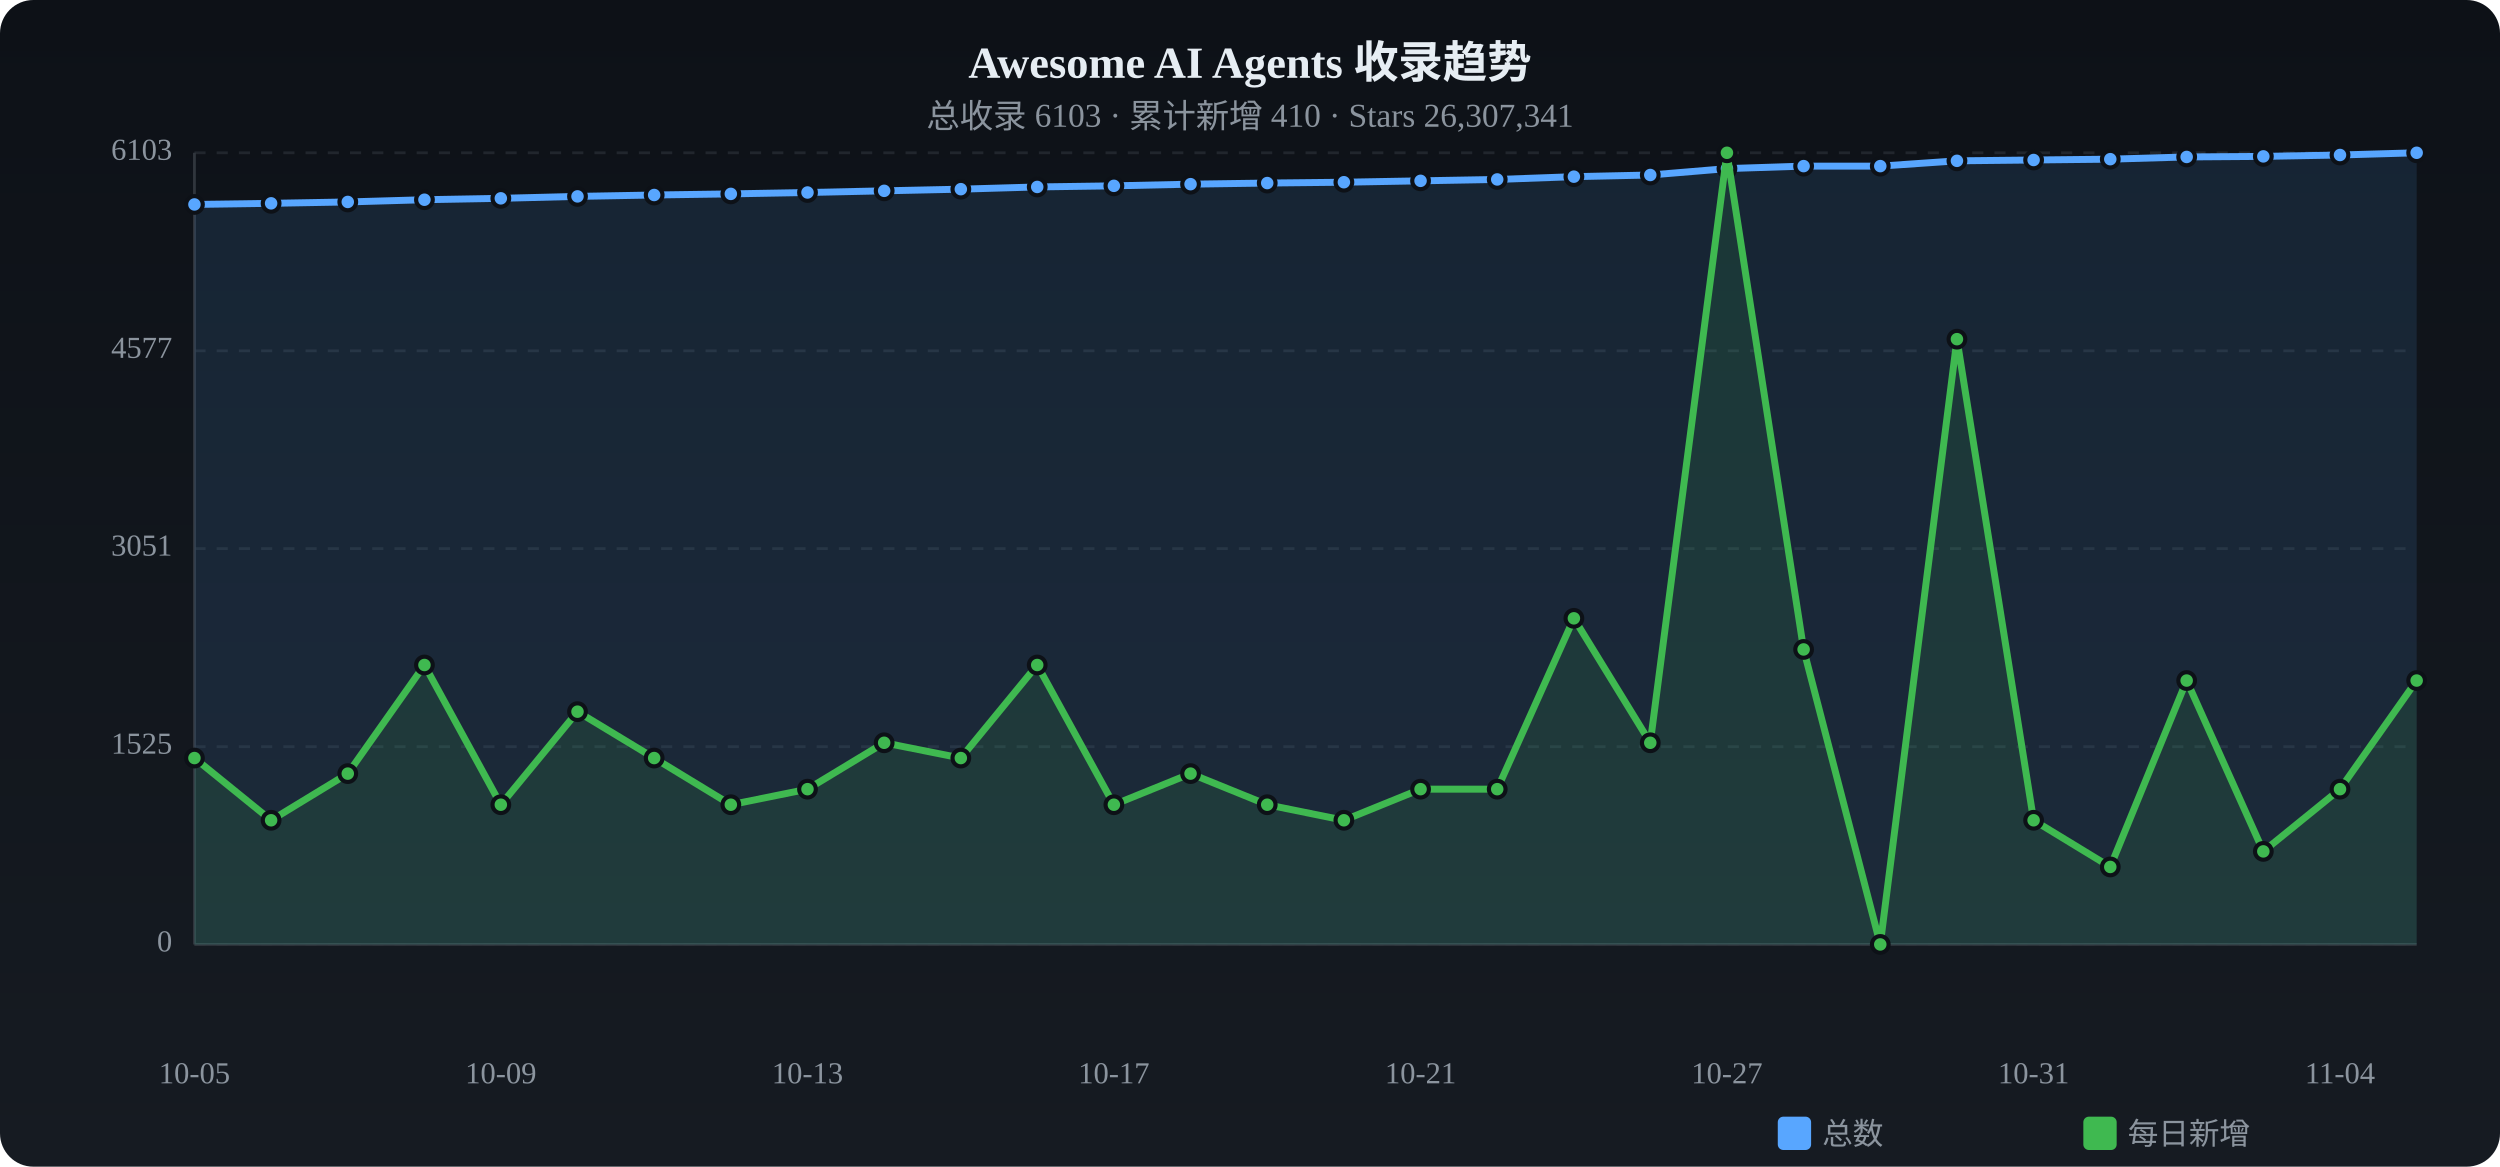
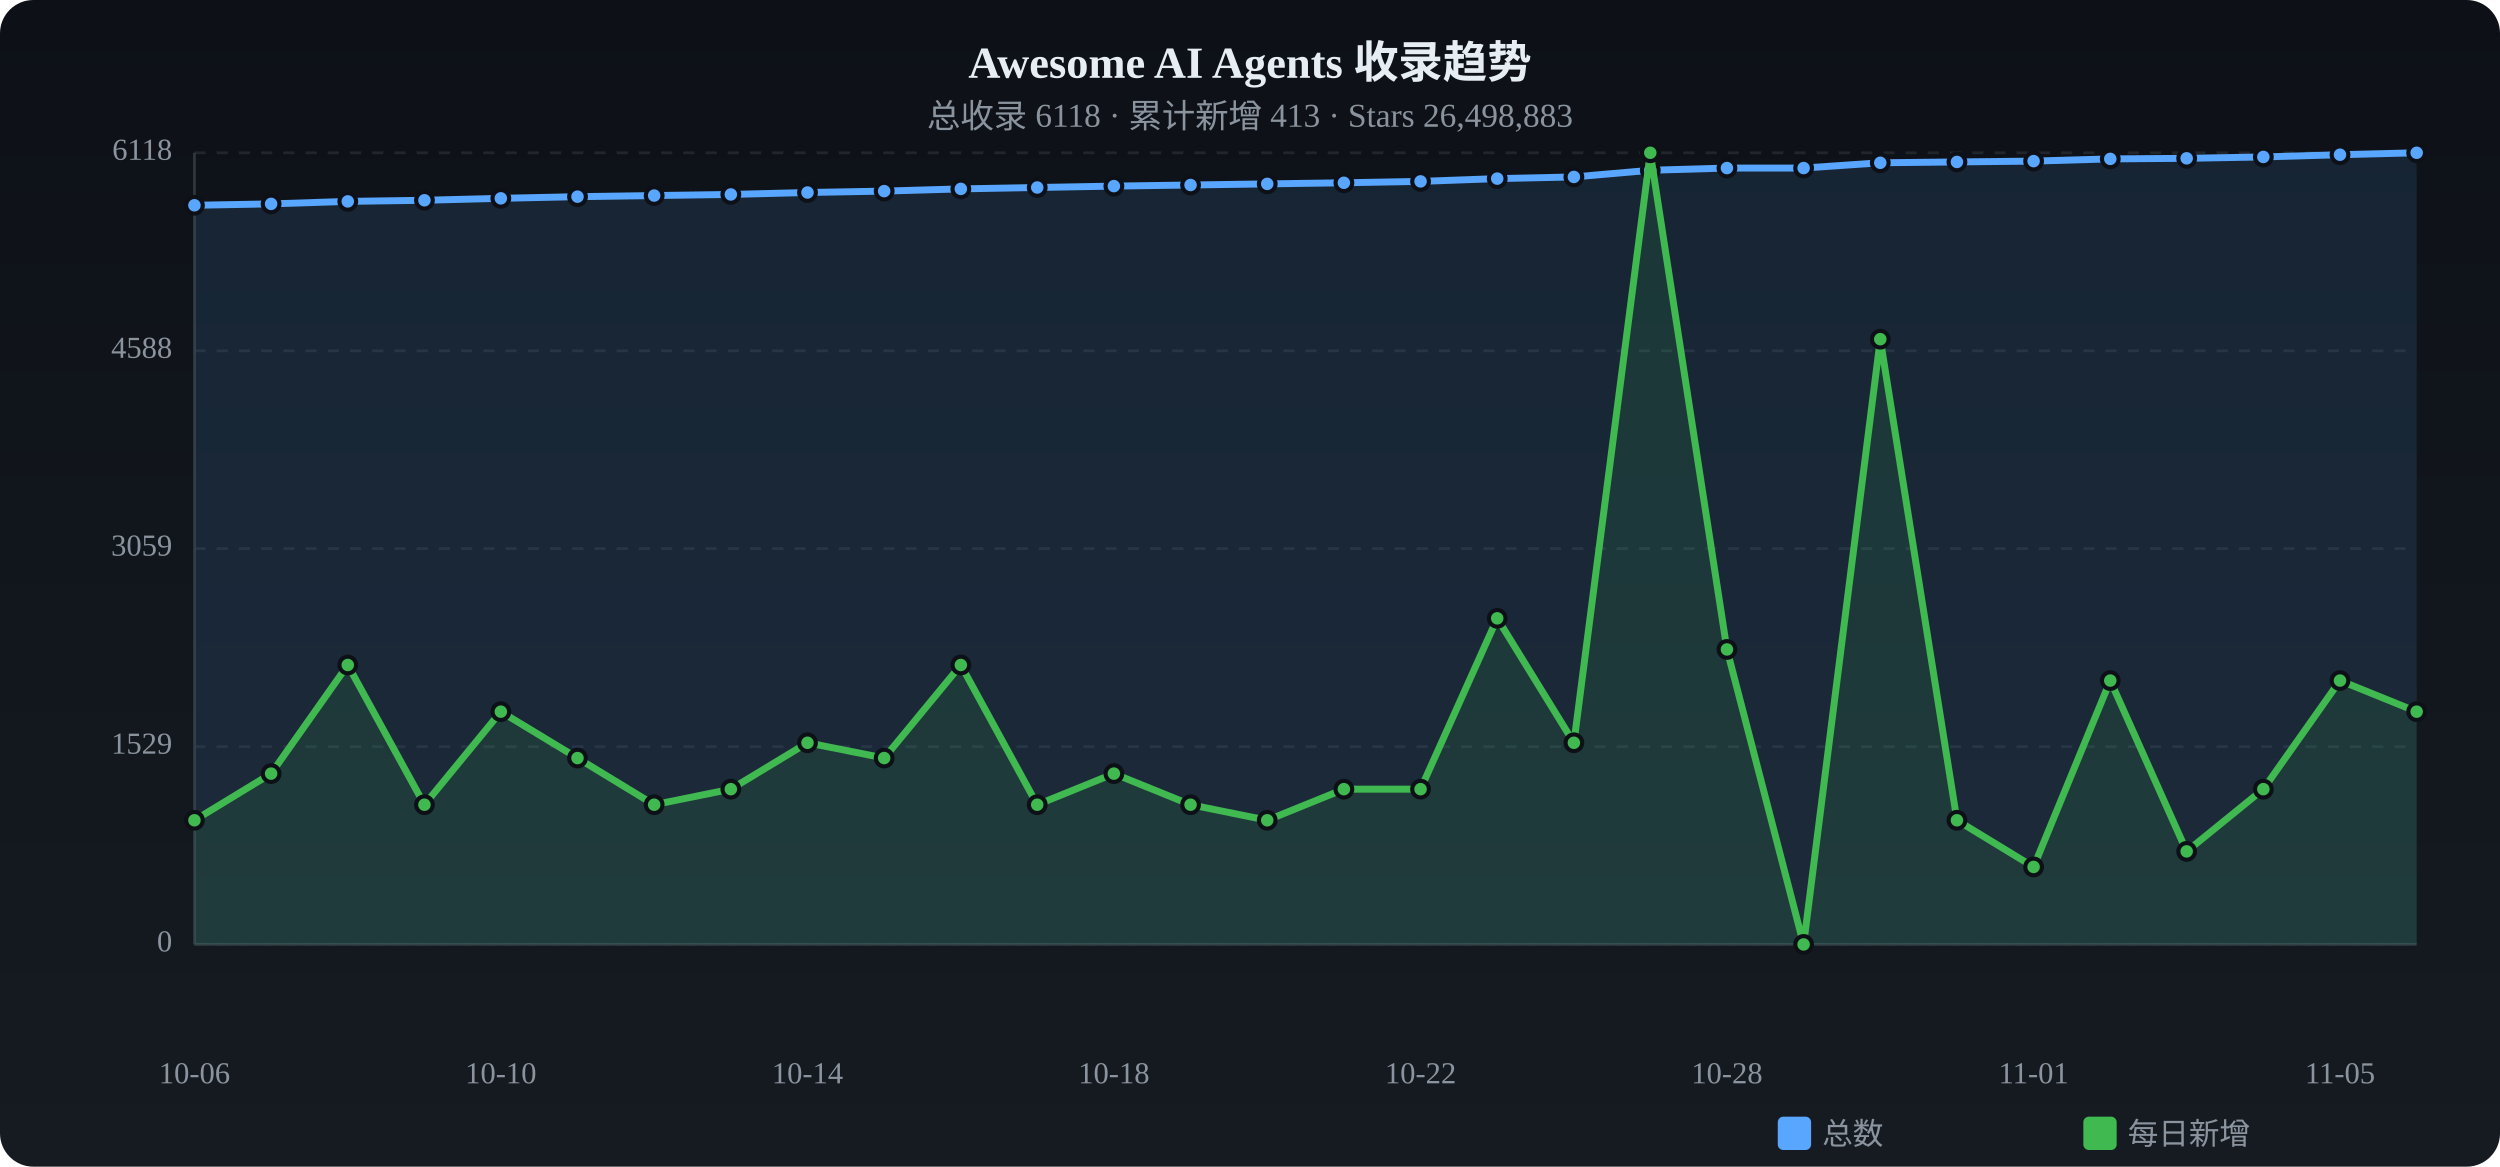
<svg xmlns="http://www.w3.org/2000/svg" viewBox="0 0 900 420" width="900" height="420">
  <defs>
    <linearGradient id="tbg" x1="0%" y1="0%" x2="0%" y2="100%">
      <stop offset="0%" stop-color="#0d1117" />
      <stop offset="100%" stop-color="#161b22" />
    </linearGradient>
  </defs>
  <rect width="900" height="420" rx="12" fill="url(#tbg)" />
  <text x="450.0" y="28" text-anchor="middle" fill="#e6edf3" font-size="16" font-weight="bold">Awesome AI Agents 收录趋势</text>
-   <text x="450.0" y="46" text-anchor="middle" fill="#8b949e" font-size="12">总收录 6103 · 累计新增 410 · Stars 26,307,341</text>
+   <text x="450.0" y="46" text-anchor="middle" fill="#8b949e" font-size="12">总收录 6118 · 累计新增 413 · Stars 26,498,883</text>
  <text x="62" y="340.0" text-anchor="end" fill="#8b949e" font-size="11" dominant-baseline="middle">0</text>
  <line x1="70" y1="340.0" x2="870" y2="340.0" stroke="#21262d" stroke-dasharray="4 4" />
-   <text x="62" y="268.8" text-anchor="end" fill="#8b949e" font-size="11" dominant-baseline="middle">1525</text>
+   <text x="62" y="268.8" text-anchor="end" fill="#8b949e" font-size="11" dominant-baseline="middle">1529</text>
  <line x1="70" y1="268.8" x2="870" y2="268.8" stroke="#21262d" stroke-dasharray="4 4" />
-   <text x="62" y="197.5" text-anchor="end" fill="#8b949e" font-size="11" dominant-baseline="middle">3051</text>
+   <text x="62" y="197.5" text-anchor="end" fill="#8b949e" font-size="11" dominant-baseline="middle">3059</text>
  <line x1="70" y1="197.5" x2="870" y2="197.5" stroke="#21262d" stroke-dasharray="4 4" />
-   <text x="62" y="126.3" text-anchor="end" fill="#8b949e" font-size="11" dominant-baseline="middle">4577</text>
+   <text x="62" y="126.3" text-anchor="end" fill="#8b949e" font-size="11" dominant-baseline="middle">4588</text>
  <line x1="70" y1="126.3" x2="870" y2="126.3" stroke="#21262d" stroke-dasharray="4 4" />
-   <text x="62" y="55.0" text-anchor="end" fill="#8b949e" font-size="11" dominant-baseline="middle">6103</text>
+   <text x="62" y="55.0" text-anchor="end" fill="#8b949e" font-size="11" dominant-baseline="middle">6118</text>
  <line x1="70" y1="55.0" x2="870" y2="55.0" stroke="#21262d" stroke-dasharray="4 4" />
  <line x1="70" y1="55" x2="70" y2="340" stroke="#30363d" />
  <line x1="70" y1="340" x2="870" y2="340" stroke="#30363d" />
-   <path d="M70.0,73.6 L97.6,73.2 L125.2,72.7 L152.8,71.9 L180.3,71.4 L207.9,70.7 L235.5,70.2 L263.1,69.8 L290.7,69.3 L318.3,68.7 L345.9,68.1 L373.4,67.3 L401.0,66.9 L428.6,66.3 L456.2,65.9 L483.8,65.6 L511.4,65.1 L539.0,64.6 L566.6,63.6 L594.1,63.0 L621.7,60.7 L649.3,59.8 L676.9,59.8 L704.5,57.9 L732.1,57.6 L759.7,57.3 L787.2,56.5 L814.8,56.3 L842.4,55.8 L870.0,55.0 L870.0,340 L70.0,340 Z" fill="#58a6ff" opacity="0.12" />
-   <polyline points="70.0,73.6 97.6,73.2 125.2,72.7 152.8,71.9 180.3,71.4 207.9,70.7 235.5,70.2 263.1,69.8 290.7,69.3 318.3,68.7 345.9,68.1 373.4,67.3 401.0,66.9 428.6,66.3 456.2,65.9 483.8,65.6 511.4,65.1 539.0,64.6 566.6,63.6 594.1,63.0 621.7,60.7 649.3,59.8 676.9,59.8 704.5,57.9 732.1,57.6 759.7,57.3 787.2,56.5 814.8,56.3 842.4,55.8 870.0,55.0" fill="none" stroke="#58a6ff" stroke-width="2.5" stroke-linecap="round" stroke-linejoin="round" />
-   <circle cx="70.0" cy="73.6" r="3" fill="#58a6ff" stroke="#0d1117" stroke-width="1.5" />
-   <circle cx="97.6" cy="73.2" r="3" fill="#58a6ff" stroke="#0d1117" stroke-width="1.5" />
-   <circle cx="125.2" cy="72.7" r="3" fill="#58a6ff" stroke="#0d1117" stroke-width="1.5" />
-   <circle cx="152.8" cy="71.9" r="3" fill="#58a6ff" stroke="#0d1117" stroke-width="1.5" />
+   <path d="M70.0,73.9 L97.6,73.4 L125.2,72.5 L152.8,72.1 L180.3,71.4 L207.9,70.8 L235.5,70.4 L263.1,70.0 L290.7,69.3 L318.3,68.8 L345.9,68.0 L373.4,67.5 L401.0,67.0 L428.6,66.6 L456.2,66.2 L483.8,65.8 L511.4,65.3 L539.0,64.3 L566.6,63.7 L594.1,61.3 L621.7,60.5 L649.3,60.5 L676.9,58.6 L704.5,58.3 L732.1,58.0 L759.7,57.2 L787.2,57.0 L814.8,56.5 L842.4,55.7 L870.0,55.0 L870.0,340 L70.0,340 Z" fill="#58a6ff" opacity="0.12" />
+   <polyline points="70.0,73.9 97.6,73.4 125.2,72.5 152.8,72.1 180.3,71.4 207.9,70.8 235.5,70.4 263.1,70.0 290.7,69.3 318.3,68.8 345.9,68.0 373.4,67.5 401.0,67.0 428.6,66.6 456.2,66.2 483.8,65.8 511.4,65.3 539.0,64.3 566.6,63.7 594.1,61.3 621.7,60.5 649.3,60.5 676.9,58.6 704.5,58.3 732.1,58.0 759.7,57.2 787.2,57.0 814.8,56.5 842.4,55.7 870.0,55.0" fill="none" stroke="#58a6ff" stroke-width="2.5" stroke-linecap="round" stroke-linejoin="round" />
+   <circle cx="70.0" cy="73.9" r="3" fill="#58a6ff" stroke="#0d1117" stroke-width="1.5" />
+   <circle cx="97.6" cy="73.4" r="3" fill="#58a6ff" stroke="#0d1117" stroke-width="1.5" />
+   <circle cx="125.2" cy="72.5" r="3" fill="#58a6ff" stroke="#0d1117" stroke-width="1.5" />
+   <circle cx="152.8" cy="72.1" r="3" fill="#58a6ff" stroke="#0d1117" stroke-width="1.5" />
  <circle cx="180.3" cy="71.4" r="3" fill="#58a6ff" stroke="#0d1117" stroke-width="1.5" />
-   <circle cx="207.9" cy="70.7" r="3" fill="#58a6ff" stroke="#0d1117" stroke-width="1.5" />
-   <circle cx="235.5" cy="70.2" r="3" fill="#58a6ff" stroke="#0d1117" stroke-width="1.5" />
-   <circle cx="263.1" cy="69.8" r="3" fill="#58a6ff" stroke="#0d1117" stroke-width="1.5" />
+   <circle cx="207.9" cy="70.8" r="3" fill="#58a6ff" stroke="#0d1117" stroke-width="1.5" />
+   <circle cx="235.5" cy="70.4" r="3" fill="#58a6ff" stroke="#0d1117" stroke-width="1.5" />
+   <circle cx="263.1" cy="70.0" r="3" fill="#58a6ff" stroke="#0d1117" stroke-width="1.5" />
  <circle cx="290.7" cy="69.3" r="3" fill="#58a6ff" stroke="#0d1117" stroke-width="1.5" />
-   <circle cx="318.3" cy="68.7" r="3" fill="#58a6ff" stroke="#0d1117" stroke-width="1.5" />
-   <circle cx="345.9" cy="68.1" r="3" fill="#58a6ff" stroke="#0d1117" stroke-width="1.5" />
-   <circle cx="373.4" cy="67.3" r="3" fill="#58a6ff" stroke="#0d1117" stroke-width="1.5" />
-   <circle cx="401.0" cy="66.9" r="3" fill="#58a6ff" stroke="#0d1117" stroke-width="1.5" />
-   <circle cx="428.6" cy="66.3" r="3" fill="#58a6ff" stroke="#0d1117" stroke-width="1.5" />
-   <circle cx="456.2" cy="65.9" r="3" fill="#58a6ff" stroke="#0d1117" stroke-width="1.5" />
-   <circle cx="483.8" cy="65.6" r="3" fill="#58a6ff" stroke="#0d1117" stroke-width="1.5" />
-   <circle cx="511.4" cy="65.1" r="3" fill="#58a6ff" stroke="#0d1117" stroke-width="1.5" />
-   <circle cx="539.0" cy="64.6" r="3" fill="#58a6ff" stroke="#0d1117" stroke-width="1.5" />
-   <circle cx="566.6" cy="63.6" r="3" fill="#58a6ff" stroke="#0d1117" stroke-width="1.5" />
-   <circle cx="594.1" cy="63.0" r="3" fill="#58a6ff" stroke="#0d1117" stroke-width="1.5" />
-   <circle cx="621.7" cy="60.7" r="3" fill="#58a6ff" stroke="#0d1117" stroke-width="1.5" />
-   <circle cx="649.3" cy="59.8" r="3" fill="#58a6ff" stroke="#0d1117" stroke-width="1.5" />
-   <circle cx="676.9" cy="59.8" r="3" fill="#58a6ff" stroke="#0d1117" stroke-width="1.5" />
-   <circle cx="704.5" cy="57.9" r="3" fill="#58a6ff" stroke="#0d1117" stroke-width="1.5" />
-   <circle cx="732.1" cy="57.6" r="3" fill="#58a6ff" stroke="#0d1117" stroke-width="1.5" />
-   <circle cx="759.7" cy="57.3" r="3" fill="#58a6ff" stroke="#0d1117" stroke-width="1.5" />
-   <circle cx="787.2" cy="56.5" r="3" fill="#58a6ff" stroke="#0d1117" stroke-width="1.5" />
-   <circle cx="814.8" cy="56.3" r="3" fill="#58a6ff" stroke="#0d1117" stroke-width="1.5" />
-   <circle cx="842.4" cy="55.8" r="3" fill="#58a6ff" stroke="#0d1117" stroke-width="1.5" />
+   <circle cx="318.3" cy="68.8" r="3" fill="#58a6ff" stroke="#0d1117" stroke-width="1.5" />
+   <circle cx="345.9" cy="68.0" r="3" fill="#58a6ff" stroke="#0d1117" stroke-width="1.5" />
+   <circle cx="373.4" cy="67.5" r="3" fill="#58a6ff" stroke="#0d1117" stroke-width="1.5" />
+   <circle cx="401.0" cy="67.0" r="3" fill="#58a6ff" stroke="#0d1117" stroke-width="1.5" />
+   <circle cx="428.6" cy="66.6" r="3" fill="#58a6ff" stroke="#0d1117" stroke-width="1.5" />
+   <circle cx="456.2" cy="66.2" r="3" fill="#58a6ff" stroke="#0d1117" stroke-width="1.5" />
+   <circle cx="483.8" cy="65.8" r="3" fill="#58a6ff" stroke="#0d1117" stroke-width="1.5" />
+   <circle cx="511.4" cy="65.3" r="3" fill="#58a6ff" stroke="#0d1117" stroke-width="1.5" />
+   <circle cx="539.0" cy="64.3" r="3" fill="#58a6ff" stroke="#0d1117" stroke-width="1.5" />
+   <circle cx="566.6" cy="63.7" r="3" fill="#58a6ff" stroke="#0d1117" stroke-width="1.5" />
+   <circle cx="594.1" cy="61.3" r="3" fill="#58a6ff" stroke="#0d1117" stroke-width="1.5" />
+   <circle cx="621.7" cy="60.5" r="3" fill="#58a6ff" stroke="#0d1117" stroke-width="1.5" />
+   <circle cx="649.3" cy="60.5" r="3" fill="#58a6ff" stroke="#0d1117" stroke-width="1.5" />
+   <circle cx="676.9" cy="58.6" r="3" fill="#58a6ff" stroke="#0d1117" stroke-width="1.5" />
+   <circle cx="704.5" cy="58.3" r="3" fill="#58a6ff" stroke="#0d1117" stroke-width="1.5" />
+   <circle cx="732.1" cy="58.0" r="3" fill="#58a6ff" stroke="#0d1117" stroke-width="1.5" />
+   <circle cx="759.7" cy="57.2" r="3" fill="#58a6ff" stroke="#0d1117" stroke-width="1.5" />
+   <circle cx="787.2" cy="57.0" r="3" fill="#58a6ff" stroke="#0d1117" stroke-width="1.5" />
+   <circle cx="814.8" cy="56.5" r="3" fill="#58a6ff" stroke="#0d1117" stroke-width="1.5" />
+   <circle cx="842.4" cy="55.7" r="3" fill="#58a6ff" stroke="#0d1117" stroke-width="1.5" />
  <circle cx="870.0" cy="55.0" r="3" fill="#58a6ff" stroke="#0d1117" stroke-width="1.5" />
-   <path d="M70.0,272.9 L97.6,295.3 L125.2,278.5 L152.8,239.4 L180.3,289.7 L207.9,256.2 L235.5,272.9 L263.1,289.7 L290.7,284.1 L318.3,267.4 L345.9,272.9 L373.4,239.4 L401.0,289.7 L428.6,278.5 L456.2,289.7 L483.8,295.3 L511.4,284.1 L539.0,284.1 L566.6,222.6 L594.1,267.4 L621.7,55.0 L649.3,233.8 L676.9,340.0 L704.5,122.1 L732.1,295.3 L759.7,312.1 L787.2,245.0 L814.8,306.5 L842.4,284.1 L870.0,245.0 L870.0,340 L70.0,340 Z" fill="#3fb950" opacity="0.12" />
-   <polyline points="70.0,272.9 97.6,295.3 125.2,278.5 152.8,239.4 180.3,289.7 207.9,256.2 235.5,272.9 263.1,289.7 290.7,284.1 318.3,267.4 345.9,272.9 373.4,239.4 401.0,289.7 428.6,278.5 456.2,289.7 483.8,295.3 511.4,284.1 539.0,284.1 566.6,222.6 594.1,267.4 621.7,55.0 649.3,233.8 676.9,340.0 704.5,122.1 732.1,295.3 759.7,312.1 787.2,245.0 814.8,306.5 842.4,284.1 870.0,245.0" fill="none" stroke="#3fb950" stroke-width="2.5" stroke-linecap="round" stroke-linejoin="round" />
-   <circle cx="70.0" cy="272.9" r="3" fill="#3fb950" stroke="#0d1117" stroke-width="1.5" />
-   <circle cx="97.6" cy="295.3" r="3" fill="#3fb950" stroke="#0d1117" stroke-width="1.5" />
-   <circle cx="125.2" cy="278.5" r="3" fill="#3fb950" stroke="#0d1117" stroke-width="1.5" />
-   <circle cx="152.8" cy="239.4" r="3" fill="#3fb950" stroke="#0d1117" stroke-width="1.5" />
-   <circle cx="180.3" cy="289.7" r="3" fill="#3fb950" stroke="#0d1117" stroke-width="1.5" />
-   <circle cx="207.9" cy="256.2" r="3" fill="#3fb950" stroke="#0d1117" stroke-width="1.5" />
-   <circle cx="235.5" cy="272.9" r="3" fill="#3fb950" stroke="#0d1117" stroke-width="1.5" />
-   <circle cx="263.1" cy="289.7" r="3" fill="#3fb950" stroke="#0d1117" stroke-width="1.5" />
-   <circle cx="290.7" cy="284.1" r="3" fill="#3fb950" stroke="#0d1117" stroke-width="1.5" />
-   <circle cx="318.3" cy="267.4" r="3" fill="#3fb950" stroke="#0d1117" stroke-width="1.5" />
-   <circle cx="345.9" cy="272.9" r="3" fill="#3fb950" stroke="#0d1117" stroke-width="1.5" />
-   <circle cx="373.4" cy="239.4" r="3" fill="#3fb950" stroke="#0d1117" stroke-width="1.5" />
-   <circle cx="401.0" cy="289.7" r="3" fill="#3fb950" stroke="#0d1117" stroke-width="1.5" />
-   <circle cx="428.6" cy="278.5" r="3" fill="#3fb950" stroke="#0d1117" stroke-width="1.5" />
-   <circle cx="456.2" cy="289.7" r="3" fill="#3fb950" stroke="#0d1117" stroke-width="1.5" />
-   <circle cx="483.8" cy="295.3" r="3" fill="#3fb950" stroke="#0d1117" stroke-width="1.5" />
+   <path d="M70.0,295.3 L97.6,278.5 L125.2,239.4 L152.8,289.7 L180.3,256.2 L207.9,272.9 L235.5,289.7 L263.1,284.1 L290.7,267.4 L318.3,272.9 L345.9,239.4 L373.4,289.7 L401.0,278.5 L428.6,289.7 L456.2,295.3 L483.8,284.1 L511.4,284.1 L539.0,222.6 L566.6,267.4 L594.1,55.0 L621.7,233.8 L649.3,340.0 L676.9,122.1 L704.5,295.3 L732.1,312.1 L759.7,245.0 L787.2,306.5 L814.8,284.1 L842.4,245.0 L870.0,256.2 L870.0,340 L70.0,340 Z" fill="#3fb950" opacity="0.12" />
+   <polyline points="70.0,295.3 97.6,278.5 125.2,239.4 152.8,289.7 180.3,256.2 207.9,272.9 235.5,289.7 263.1,284.1 290.7,267.4 318.3,272.9 345.9,239.4 373.4,289.7 401.0,278.5 428.6,289.7 456.2,295.3 483.8,284.1 511.4,284.1 539.0,222.6 566.6,267.4 594.1,55.0 621.7,233.8 649.3,340.0 676.9,122.1 704.5,295.3 732.1,312.1 759.7,245.0 787.2,306.5 814.8,284.1 842.4,245.0 870.0,256.2" fill="none" stroke="#3fb950" stroke-width="2.5" stroke-linecap="round" stroke-linejoin="round" />
+   <circle cx="70.0" cy="295.3" r="3" fill="#3fb950" stroke="#0d1117" stroke-width="1.5" />
+   <circle cx="97.6" cy="278.5" r="3" fill="#3fb950" stroke="#0d1117" stroke-width="1.5" />
+   <circle cx="125.2" cy="239.4" r="3" fill="#3fb950" stroke="#0d1117" stroke-width="1.5" />
+   <circle cx="152.8" cy="289.7" r="3" fill="#3fb950" stroke="#0d1117" stroke-width="1.5" />
+   <circle cx="180.3" cy="256.2" r="3" fill="#3fb950" stroke="#0d1117" stroke-width="1.5" />
+   <circle cx="207.9" cy="272.9" r="3" fill="#3fb950" stroke="#0d1117" stroke-width="1.5" />
+   <circle cx="235.5" cy="289.7" r="3" fill="#3fb950" stroke="#0d1117" stroke-width="1.5" />
+   <circle cx="263.1" cy="284.1" r="3" fill="#3fb950" stroke="#0d1117" stroke-width="1.5" />
+   <circle cx="290.7" cy="267.4" r="3" fill="#3fb950" stroke="#0d1117" stroke-width="1.5" />
+   <circle cx="318.3" cy="272.9" r="3" fill="#3fb950" stroke="#0d1117" stroke-width="1.5" />
+   <circle cx="345.9" cy="239.4" r="3" fill="#3fb950" stroke="#0d1117" stroke-width="1.5" />
+   <circle cx="373.4" cy="289.7" r="3" fill="#3fb950" stroke="#0d1117" stroke-width="1.5" />
+   <circle cx="401.0" cy="278.5" r="3" fill="#3fb950" stroke="#0d1117" stroke-width="1.5" />
+   <circle cx="428.6" cy="289.7" r="3" fill="#3fb950" stroke="#0d1117" stroke-width="1.5" />
+   <circle cx="456.2" cy="295.3" r="3" fill="#3fb950" stroke="#0d1117" stroke-width="1.5" />
+   <circle cx="483.8" cy="284.1" r="3" fill="#3fb950" stroke="#0d1117" stroke-width="1.5" />
  <circle cx="511.4" cy="284.1" r="3" fill="#3fb950" stroke="#0d1117" stroke-width="1.5" />
-   <circle cx="539.0" cy="284.1" r="3" fill="#3fb950" stroke="#0d1117" stroke-width="1.5" />
-   <circle cx="566.6" cy="222.6" r="3" fill="#3fb950" stroke="#0d1117" stroke-width="1.5" />
-   <circle cx="594.1" cy="267.4" r="3" fill="#3fb950" stroke="#0d1117" stroke-width="1.5" />
-   <circle cx="621.7" cy="55.0" r="3" fill="#3fb950" stroke="#0d1117" stroke-width="1.5" />
-   <circle cx="649.3" cy="233.8" r="3" fill="#3fb950" stroke="#0d1117" stroke-width="1.5" />
-   <circle cx="676.9" cy="340.0" r="3" fill="#3fb950" stroke="#0d1117" stroke-width="1.5" />
-   <circle cx="704.5" cy="122.1" r="3" fill="#3fb950" stroke="#0d1117" stroke-width="1.5" />
-   <circle cx="732.1" cy="295.3" r="3" fill="#3fb950" stroke="#0d1117" stroke-width="1.5" />
-   <circle cx="759.7" cy="312.1" r="3" fill="#3fb950" stroke="#0d1117" stroke-width="1.5" />
-   <circle cx="787.2" cy="245.0" r="3" fill="#3fb950" stroke="#0d1117" stroke-width="1.5" />
-   <circle cx="814.8" cy="306.5" r="3" fill="#3fb950" stroke="#0d1117" stroke-width="1.5" />
-   <circle cx="842.4" cy="284.1" r="3" fill="#3fb950" stroke="#0d1117" stroke-width="1.5" />
-   <circle cx="870.0" cy="245.0" r="3" fill="#3fb950" stroke="#0d1117" stroke-width="1.5" />
-   <text x="70.0" y="390" text-anchor="middle" fill="#8b949e" font-size="11">10-05</text>
-   <text x="180.3" y="390" text-anchor="middle" fill="#8b949e" font-size="11">10-09</text>
-   <text x="290.7" y="390" text-anchor="middle" fill="#8b949e" font-size="11">10-13</text>
-   <text x="401.0" y="390" text-anchor="middle" fill="#8b949e" font-size="11">10-17</text>
-   <text x="511.4" y="390" text-anchor="middle" fill="#8b949e" font-size="11">10-21</text>
-   <text x="621.7" y="390" text-anchor="middle" fill="#8b949e" font-size="11">10-27</text>
-   <text x="732.1" y="390" text-anchor="middle" fill="#8b949e" font-size="11">10-31</text>
-   <text x="842.4" y="390" text-anchor="middle" fill="#8b949e" font-size="11">11-04</text>
+   <circle cx="539.0" cy="222.6" r="3" fill="#3fb950" stroke="#0d1117" stroke-width="1.5" />
+   <circle cx="566.6" cy="267.4" r="3" fill="#3fb950" stroke="#0d1117" stroke-width="1.5" />
+   <circle cx="594.1" cy="55.0" r="3" fill="#3fb950" stroke="#0d1117" stroke-width="1.5" />
+   <circle cx="621.7" cy="233.8" r="3" fill="#3fb950" stroke="#0d1117" stroke-width="1.5" />
+   <circle cx="649.3" cy="340.0" r="3" fill="#3fb950" stroke="#0d1117" stroke-width="1.5" />
+   <circle cx="676.9" cy="122.1" r="3" fill="#3fb950" stroke="#0d1117" stroke-width="1.5" />
+   <circle cx="704.5" cy="295.3" r="3" fill="#3fb950" stroke="#0d1117" stroke-width="1.5" />
+   <circle cx="732.1" cy="312.1" r="3" fill="#3fb950" stroke="#0d1117" stroke-width="1.5" />
+   <circle cx="759.7" cy="245.0" r="3" fill="#3fb950" stroke="#0d1117" stroke-width="1.5" />
+   <circle cx="787.2" cy="306.5" r="3" fill="#3fb950" stroke="#0d1117" stroke-width="1.5" />
+   <circle cx="814.8" cy="284.1" r="3" fill="#3fb950" stroke="#0d1117" stroke-width="1.5" />
+   <circle cx="842.4" cy="245.0" r="3" fill="#3fb950" stroke="#0d1117" stroke-width="1.5" />
+   <circle cx="870.0" cy="256.2" r="3" fill="#3fb950" stroke="#0d1117" stroke-width="1.5" />
+   <text x="70.0" y="390" text-anchor="middle" fill="#8b949e" font-size="11">10-06</text>
+   <text x="180.3" y="390" text-anchor="middle" fill="#8b949e" font-size="11">10-10</text>
+   <text x="290.7" y="390" text-anchor="middle" fill="#8b949e" font-size="11">10-14</text>
+   <text x="401.0" y="390" text-anchor="middle" fill="#8b949e" font-size="11">10-18</text>
+   <text x="511.4" y="390" text-anchor="middle" fill="#8b949e" font-size="11">10-22</text>
+   <text x="621.7" y="390" text-anchor="middle" fill="#8b949e" font-size="11">10-28</text>
+   <text x="732.1" y="390" text-anchor="middle" fill="#8b949e" font-size="11">11-01</text>
+   <text x="842.4" y="390" text-anchor="middle" fill="#8b949e" font-size="11">11-05</text>
  <rect x="640" y="402" width="12" height="12" rx="2" fill="#58a6ff" />
  <text x="656" y="412" fill="#8b949e" font-size="11">总数</text>
  <rect x="750" y="402" width="12" height="12" rx="2" fill="#3fb950" />
  <text x="766" y="412" fill="#8b949e" font-size="11">每日新增</text>
</svg>
